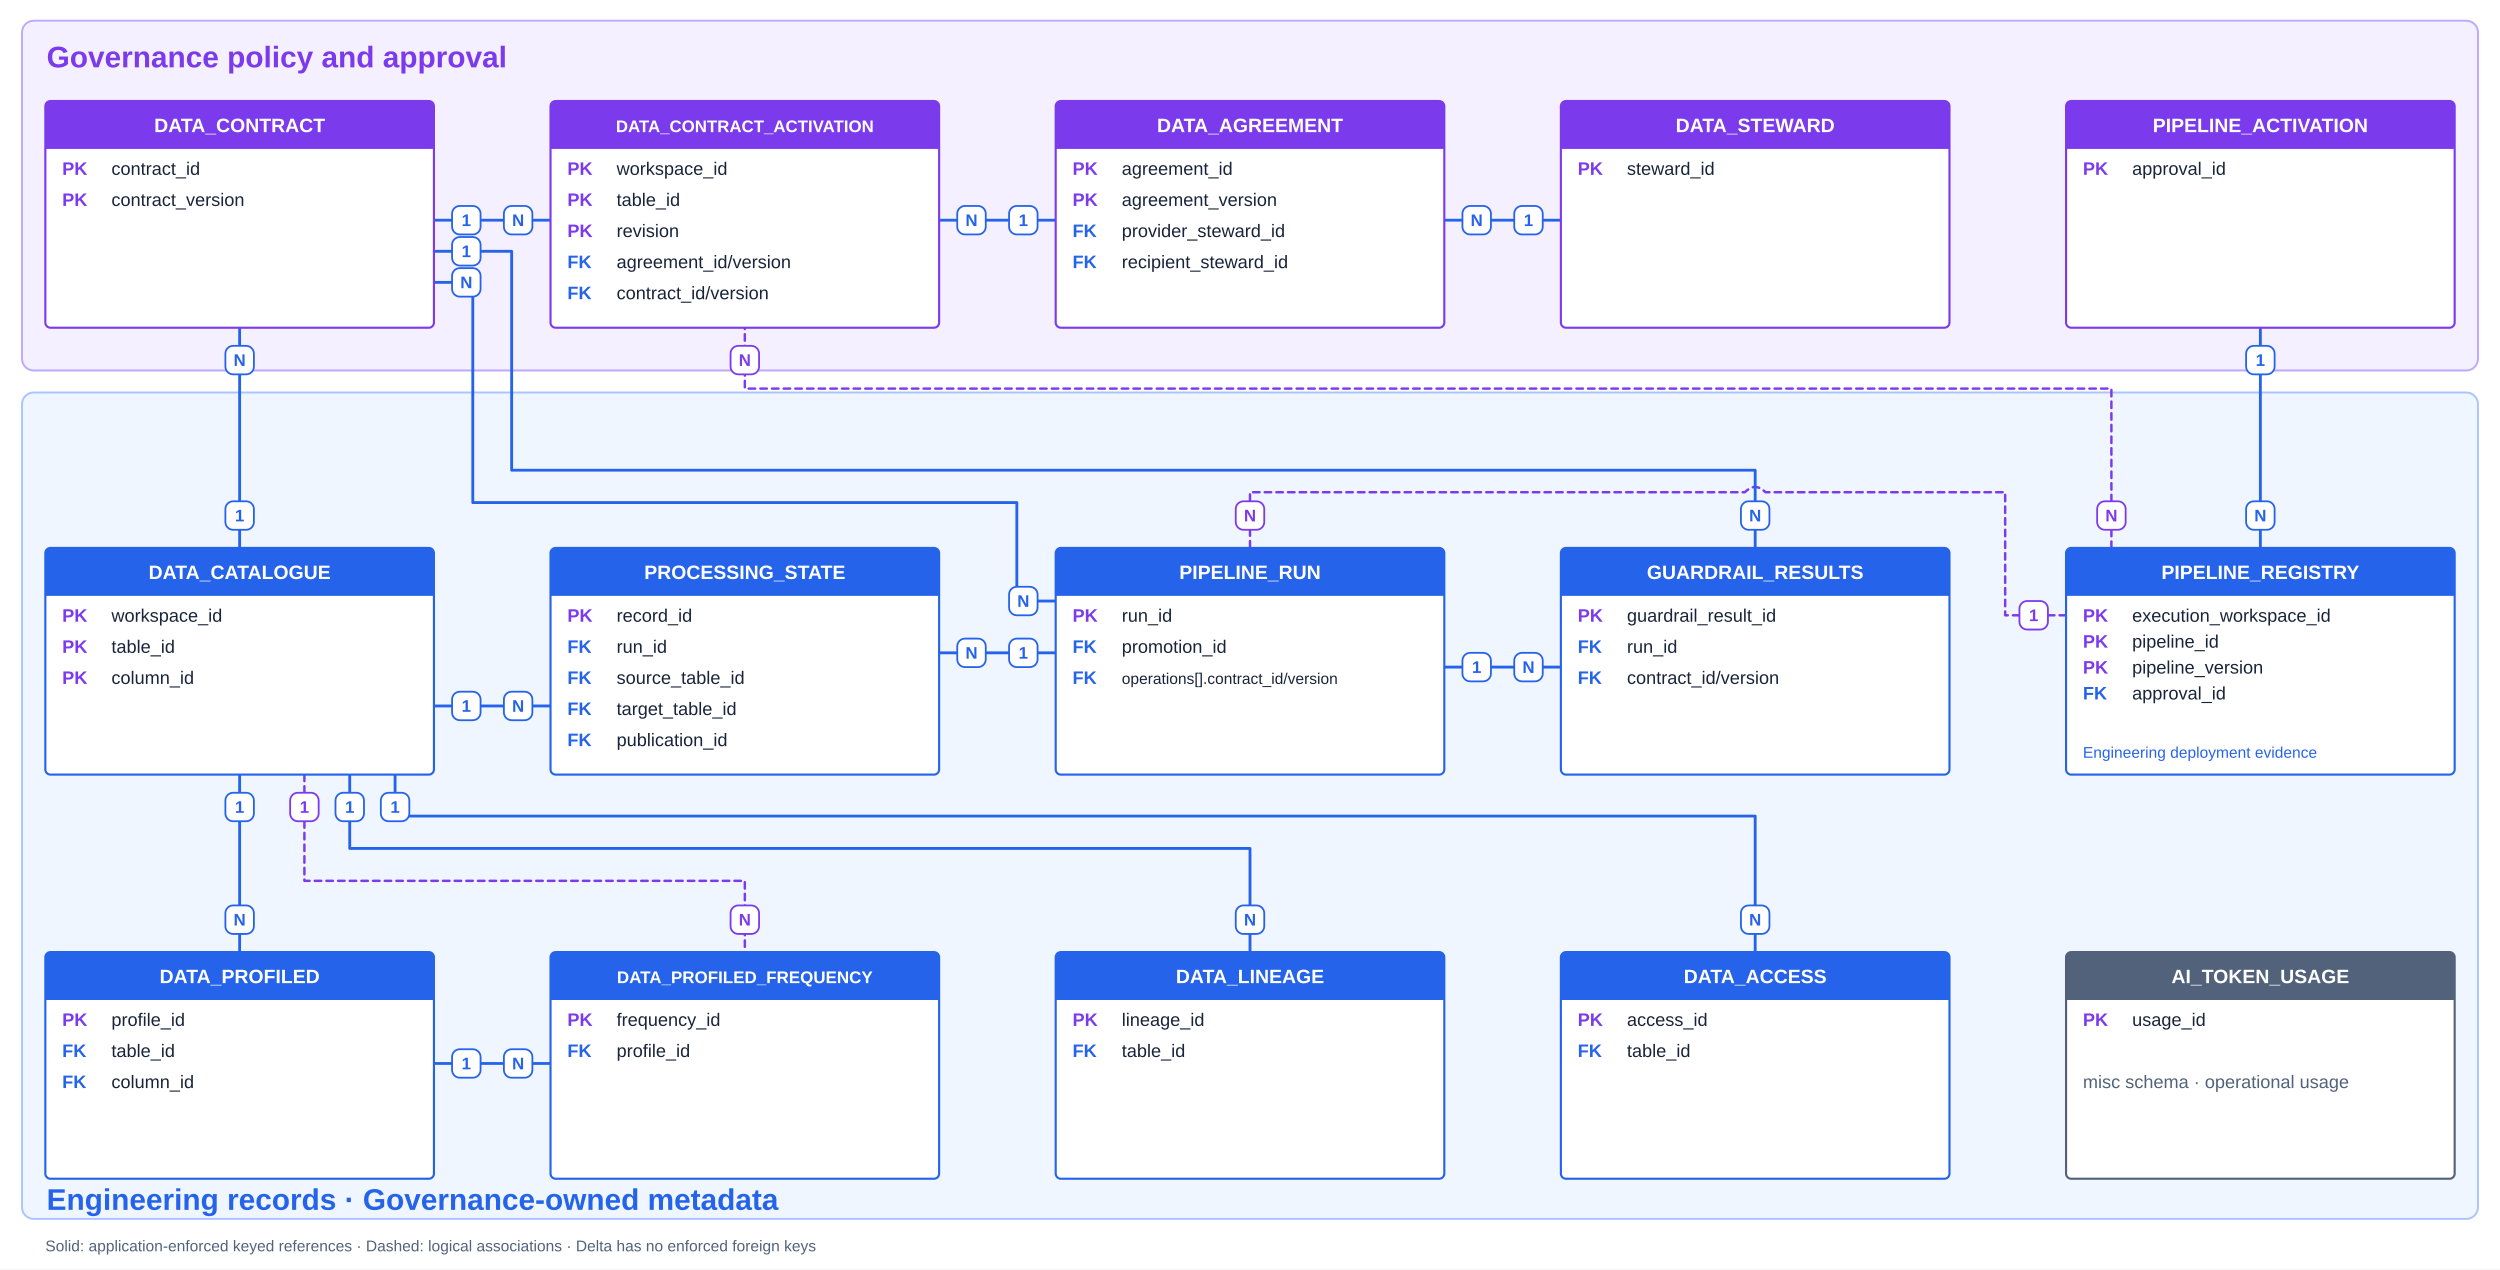
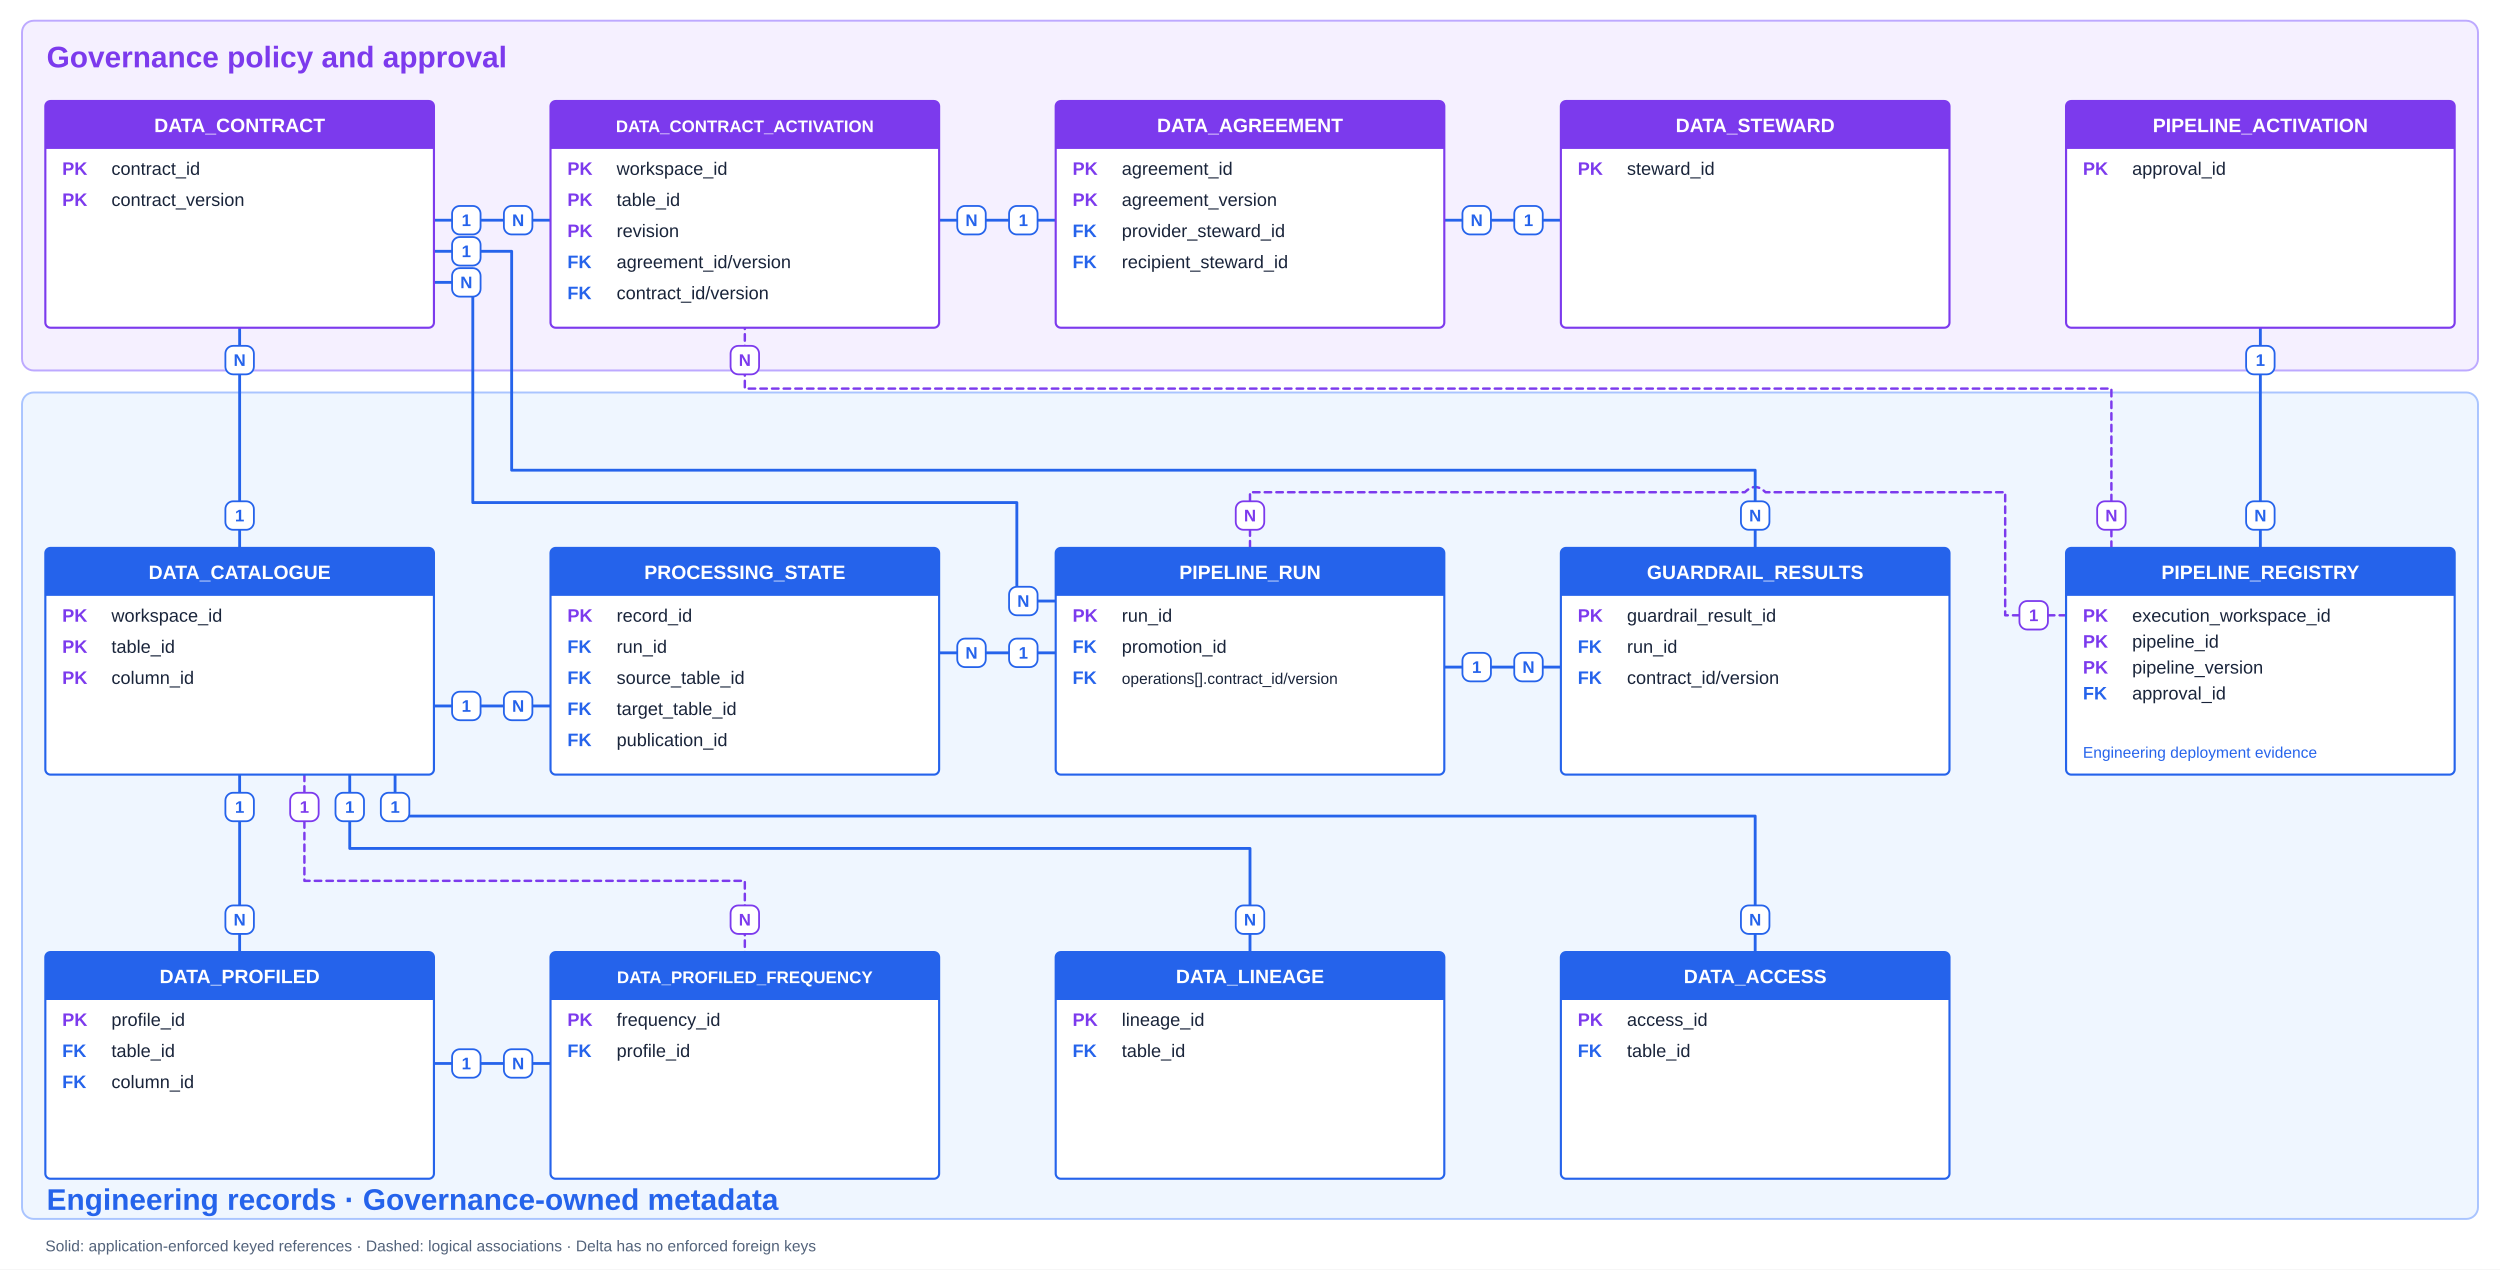
<svg xmlns="http://www.w3.org/2000/svg" xmlns:xlink="http://www.w3.org/1999/xlink" width="1930" height="980" viewBox="0 0 1930 980" role="img" aria-label="FabricOps metadata relationship diagram">
  <rect width="1930" height="980" fill="#FFFFFF" />
  <rect x="17" y="16" width="1896" height="270" rx="9" fill="#F5F0FF" stroke="#BDA9FF" stroke-width="1.5" />
  <rect x="17" y="303" width="1896" height="638" rx="9" fill="#EFF6FF" stroke="#A9C4FF" stroke-width="1.5" />
  <text x="36" y="52" font-size="23" font-family="Segoe UI, Arial, sans-serif" font-weight="700" fill="#7C3AED">Governance policy and approval</text>
  <text x="36" y="934" font-size="23" font-family="Segoe UI, Arial, sans-serif" font-weight="700" fill="#2563EB">Engineering records · Governance-owned metadata</text>
  <g id="metadata-er-relationships" aria-label="Metadata table relationships">
    <g class="metadata-er-relationship" data-from="DATA_STEWARD" data-to="DATA_AGREEMENT" data-cardinality="1-N" data-kind="physical">
      <path d="M1205 170H1115" fill="none" stroke="#2563EB" stroke-width="2.2" stroke-linecap="round" stroke-linejoin="round" />
      <rect x="1169" y="159" width="22" height="22" rx="6" fill="#FFFFFF" stroke="#2563EB" stroke-width="1.4" />
      <text x="1180" y="174.5" text-anchor="middle" font-size="13" font-weight="700" font-family="Segoe UI, Arial, sans-serif" fill="#2563EB">1</text>
      <rect x="1129" y="159" width="22" height="22" rx="6" fill="#FFFFFF" stroke="#2563EB" stroke-width="1.4" />
      <text x="1140" y="174.5" text-anchor="middle" font-size="13" font-weight="700" font-family="Segoe UI, Arial, sans-serif" fill="#2563EB">N</text>
    </g>
    <g class="metadata-er-relationship" data-from="DATA_AGREEMENT" data-to="DATA_CONTRACT_ACTIVATION" data-cardinality="1-N" data-kind="physical">
      <path d="M815 170H725" fill="none" stroke="#2563EB" stroke-width="2.2" stroke-linecap="round" stroke-linejoin="round" />
      <rect x="779" y="159" width="22" height="22" rx="6" fill="#FFFFFF" stroke="#2563EB" stroke-width="1.4" />
      <text x="790" y="174.5" text-anchor="middle" font-size="13" font-weight="700" font-family="Segoe UI, Arial, sans-serif" fill="#2563EB">1</text>
      <rect x="739" y="159" width="22" height="22" rx="6" fill="#FFFFFF" stroke="#2563EB" stroke-width="1.4" />
      <text x="750" y="174.5" text-anchor="middle" font-size="13" font-weight="700" font-family="Segoe UI, Arial, sans-serif" fill="#2563EB">N</text>
    </g>
    <g class="metadata-er-relationship" data-from="PIPELINE_ACTIVATION" data-to="PIPELINE_REGISTRY" data-cardinality="1-N" data-kind="physical">
      <path d="M1745 253V423" fill="none" stroke="#2563EB" stroke-width="2.2" stroke-linecap="round" stroke-linejoin="round" />
      <rect x="1734" y="267" width="22" height="22" rx="6" fill="#FFFFFF" stroke="#2563EB" stroke-width="1.4" />
      <text x="1745" y="282.5" text-anchor="middle" font-size="13" font-weight="700" font-family="Segoe UI, Arial, sans-serif" fill="#2563EB">1</text>
      <rect x="1734" y="387" width="22" height="22" rx="6" fill="#FFFFFF" stroke="#2563EB" stroke-width="1.4" />
      <text x="1745" y="402.5" text-anchor="middle" font-size="13" font-weight="700" font-family="Segoe UI, Arial, sans-serif" fill="#2563EB">N</text>
    </g>
    <g class="metadata-er-relationship" data-from="PIPELINE_REGISTRY" data-to="DATA_CONTRACT_ACTIVATION" data-cardinality="N-N" data-kind="logical">
      <path d="M1630 423V300H575V253" fill="none" stroke="#7C3AED" stroke-width="1.9" stroke-linecap="round" stroke-linejoin="round" stroke-dasharray="5 4" />
      <rect x="1619" y="387" width="22" height="22" rx="6" fill="#FFFFFF" stroke="#7C3AED" stroke-width="1.4" />
      <text x="1630" y="402.5" text-anchor="middle" font-size="13" font-weight="700" font-family="Segoe UI, Arial, sans-serif" fill="#7C3AED">N</text>
      <rect x="564" y="267" width="22" height="22" rx="6" fill="#FFFFFF" stroke="#7C3AED" stroke-width="1.4" />
      <text x="575" y="282.5" text-anchor="middle" font-size="13" font-weight="700" font-family="Segoe UI, Arial, sans-serif" fill="#7C3AED">N</text>
    </g>
    <g class="metadata-er-relationship" data-from="DATA_CONTRACT_ACTIVATION" data-to="DATA_CONTRACT" data-cardinality="N-1" data-kind="physical">
      <path d="M425 170H335" fill="none" stroke="#2563EB" stroke-width="2.2" stroke-linecap="round" stroke-linejoin="round" />
      <rect x="389" y="159" width="22" height="22" rx="6" fill="#FFFFFF" stroke="#2563EB" stroke-width="1.4" />
      <text x="400" y="174.5" text-anchor="middle" font-size="13" font-weight="700" font-family="Segoe UI, Arial, sans-serif" fill="#2563EB">N</text>
      <rect x="349" y="159" width="22" height="22" rx="6" fill="#FFFFFF" stroke="#2563EB" stroke-width="1.4" />
      <text x="360" y="174.5" text-anchor="middle" font-size="13" font-weight="700" font-family="Segoe UI, Arial, sans-serif" fill="#2563EB">1</text>
    </g>
    <g class="metadata-er-relationship" data-from="PIPELINE_RUN" data-to="DATA_CONTRACT" data-cardinality="N-N" data-kind="nested">
      <path d="M815 464H785V388H365V218H335" fill="none" stroke="#2563EB" stroke-width="2.2" stroke-linecap="round" stroke-linejoin="round" />
      <rect x="779" y="453" width="22" height="22" rx="6" fill="#FFFFFF" stroke="#2563EB" stroke-width="1.4" />
      <text x="790" y="468.5" text-anchor="middle" font-size="13" font-weight="700" font-family="Segoe UI, Arial, sans-serif" fill="#2563EB">N</text>
      <rect x="349" y="207" width="22" height="22" rx="6" fill="#FFFFFF" stroke="#2563EB" stroke-width="1.4" />
      <text x="360" y="222.5" text-anchor="middle" font-size="13" font-weight="700" font-family="Segoe UI, Arial, sans-serif" fill="#2563EB">N</text>
    </g>
    <g class="metadata-er-relationship" data-from="PIPELINE_REGISTRY" data-to="PIPELINE_RUN" data-cardinality="1-N" data-kind="logical">
      <path d="M1595 475H1548V380H1363Q1355 372 1347 380H965V423" fill="none" stroke="#7C3AED" stroke-width="1.9" stroke-linecap="round" stroke-linejoin="round" stroke-dasharray="5 4" />
      <rect x="1559" y="464" width="22" height="22" rx="6" fill="#FFFFFF" stroke="#7C3AED" stroke-width="1.4" />
      <text x="1570" y="479.5" text-anchor="middle" font-size="13" font-weight="700" font-family="Segoe UI, Arial, sans-serif" fill="#7C3AED">1</text>
      <rect x="954" y="387" width="22" height="22" rx="6" fill="#FFFFFF" stroke="#7C3AED" stroke-width="1.4" />
      <text x="965" y="402.5" text-anchor="middle" font-size="13" font-weight="700" font-family="Segoe UI, Arial, sans-serif" fill="#7C3AED">N</text>
    </g>
    <g class="metadata-er-relationship" data-from="DATA_CATALOGUE" data-to="DATA_CONTRACT" data-cardinality="1-N" data-kind="physical">
      <path d="M185 423V253" fill="none" stroke="#2563EB" stroke-width="2.2" stroke-linecap="round" stroke-linejoin="round" />
      <rect x="174" y="387" width="22" height="22" rx="6" fill="#FFFFFF" stroke="#2563EB" stroke-width="1.4" />
      <text x="185" y="402.5" text-anchor="middle" font-size="13" font-weight="700" font-family="Segoe UI, Arial, sans-serif" fill="#2563EB">1</text>
      <rect x="174" y="267" width="22" height="22" rx="6" fill="#FFFFFF" stroke="#2563EB" stroke-width="1.4" />
      <text x="185" y="282.5" text-anchor="middle" font-size="13" font-weight="700" font-family="Segoe UI, Arial, sans-serif" fill="#2563EB">N</text>
    </g>
    <g class="metadata-er-relationship" data-from="PIPELINE_RUN" data-to="GUARDRAIL_RESULTS" data-cardinality="1-N" data-kind="physical">
      <path d="M1115 515H1205" fill="none" stroke="#2563EB" stroke-width="2.2" stroke-linecap="round" stroke-linejoin="round" />
      <rect x="1129" y="504" width="22" height="22" rx="6" fill="#FFFFFF" stroke="#2563EB" stroke-width="1.4" />
      <text x="1140" y="519.5" text-anchor="middle" font-size="13" font-weight="700" font-family="Segoe UI, Arial, sans-serif" fill="#2563EB">1</text>
      <rect x="1169" y="504" width="22" height="22" rx="6" fill="#FFFFFF" stroke="#2563EB" stroke-width="1.4" />
      <text x="1180" y="519.5" text-anchor="middle" font-size="13" font-weight="700" font-family="Segoe UI, Arial, sans-serif" fill="#2563EB">N</text>
    </g>
    <g class="metadata-er-relationship" data-from="PIPELINE_RUN" data-to="PROCESSING_STATE" data-cardinality="1-N" data-kind="physical">
      <path d="M815 504H725" fill="none" stroke="#2563EB" stroke-width="2.2" stroke-linecap="round" stroke-linejoin="round" />
      <rect x="779" y="493" width="22" height="22" rx="6" fill="#FFFFFF" stroke="#2563EB" stroke-width="1.4" />
      <text x="790" y="508.5" text-anchor="middle" font-size="13" font-weight="700" font-family="Segoe UI, Arial, sans-serif" fill="#2563EB">1</text>
      <rect x="739" y="493" width="22" height="22" rx="6" fill="#FFFFFF" stroke="#2563EB" stroke-width="1.4" />
      <text x="750" y="508.5" text-anchor="middle" font-size="13" font-weight="700" font-family="Segoe UI, Arial, sans-serif" fill="#2563EB">N</text>
    </g>
    <g class="metadata-er-relationship" data-from="DATA_CATALOGUE" data-to="PROCESSING_STATE" data-cardinality="1-N" data-kind="physical">
      <path d="M335 545H425" fill="none" stroke="#2563EB" stroke-width="2.2" stroke-linecap="round" stroke-linejoin="round" />
      <rect x="349" y="534" width="22" height="22" rx="6" fill="#FFFFFF" stroke="#2563EB" stroke-width="1.4" />
      <text x="360" y="549.5" text-anchor="middle" font-size="13" font-weight="700" font-family="Segoe UI, Arial, sans-serif" fill="#2563EB">1</text>
      <rect x="389" y="534" width="22" height="22" rx="6" fill="#FFFFFF" stroke="#2563EB" stroke-width="1.4" />
      <text x="400" y="549.5" text-anchor="middle" font-size="13" font-weight="700" font-family="Segoe UI, Arial, sans-serif" fill="#2563EB">N</text>
    </g>
    <g class="metadata-er-relationship" data-from="DATA_CATALOGUE" data-to="DATA_PROFILED" data-cardinality="1-N" data-kind="physical">
      <path d="M185 598V735" fill="none" stroke="#2563EB" stroke-width="2.2" stroke-linecap="round" stroke-linejoin="round" />
      <rect x="174" y="612" width="22" height="22" rx="6" fill="#FFFFFF" stroke="#2563EB" stroke-width="1.4" />
      <text x="185" y="627.5" text-anchor="middle" font-size="13" font-weight="700" font-family="Segoe UI, Arial, sans-serif" fill="#2563EB">1</text>
      <rect x="174" y="699" width="22" height="22" rx="6" fill="#FFFFFF" stroke="#2563EB" stroke-width="1.4" />
      <text x="185" y="714.5" text-anchor="middle" font-size="13" font-weight="700" font-family="Segoe UI, Arial, sans-serif" fill="#2563EB">N</text>
    </g>
    <g class="metadata-er-relationship" data-from="DATA_CATALOGUE" data-to="DATA_PROFILED_FREQUENCY" data-cardinality="1-N" data-kind="logical">
      <path d="M235 598V680H575V735" fill="none" stroke="#7C3AED" stroke-width="1.9" stroke-linecap="round" stroke-linejoin="round" stroke-dasharray="5 4" />
      <rect x="224" y="612" width="22" height="22" rx="6" fill="#FFFFFF" stroke="#7C3AED" stroke-width="1.4" />
      <text x="235" y="627.5" text-anchor="middle" font-size="13" font-weight="700" font-family="Segoe UI, Arial, sans-serif" fill="#7C3AED">1</text>
      <rect x="564" y="699" width="22" height="22" rx="6" fill="#FFFFFF" stroke="#7C3AED" stroke-width="1.4" />
      <text x="575" y="714.5" text-anchor="middle" font-size="13" font-weight="700" font-family="Segoe UI, Arial, sans-serif" fill="#7C3AED">N</text>
    </g>
    <g class="metadata-er-relationship" data-from="DATA_CATALOGUE" data-to="DATA_LINEAGE" data-cardinality="1-N" data-kind="physical">
      <path d="M270 598V655H965V735" fill="none" stroke="#2563EB" stroke-width="2.2" stroke-linecap="round" stroke-linejoin="round" />
      <rect x="259" y="612" width="22" height="22" rx="6" fill="#FFFFFF" stroke="#2563EB" stroke-width="1.4" />
      <text x="270" y="627.5" text-anchor="middle" font-size="13" font-weight="700" font-family="Segoe UI, Arial, sans-serif" fill="#2563EB">1</text>
      <rect x="954" y="699" width="22" height="22" rx="6" fill="#FFFFFF" stroke="#2563EB" stroke-width="1.4" />
      <text x="965" y="714.5" text-anchor="middle" font-size="13" font-weight="700" font-family="Segoe UI, Arial, sans-serif" fill="#2563EB">N</text>
    </g>
    <g class="metadata-er-relationship" data-from="DATA_CATALOGUE" data-to="DATA_ACCESS" data-cardinality="1-N" data-kind="physical">
      <path d="M305 598V630H1355V735" fill="none" stroke="#2563EB" stroke-width="2.2" stroke-linecap="round" stroke-linejoin="round" />
      <rect x="294" y="612" width="22" height="22" rx="6" fill="#FFFFFF" stroke="#2563EB" stroke-width="1.4" />
      <text x="305" y="627.5" text-anchor="middle" font-size="13" font-weight="700" font-family="Segoe UI, Arial, sans-serif" fill="#2563EB">1</text>
      <rect x="1344" y="699" width="22" height="22" rx="6" fill="#FFFFFF" stroke="#2563EB" stroke-width="1.4" />
      <text x="1355" y="714.5" text-anchor="middle" font-size="13" font-weight="700" font-family="Segoe UI, Arial, sans-serif" fill="#2563EB">N</text>
    </g>
    <g class="metadata-er-relationship" data-from="DATA_PROFILED" data-to="DATA_PROFILED_FREQUENCY" data-cardinality="1-N" data-kind="physical">
      <path d="M335 821H425" fill="none" stroke="#2563EB" stroke-width="2.2" stroke-linecap="round" stroke-linejoin="round" />
      <rect x="349" y="810" width="22" height="22" rx="6" fill="#FFFFFF" stroke="#2563EB" stroke-width="1.4" />
      <text x="360" y="825.5" text-anchor="middle" font-size="13" font-weight="700" font-family="Segoe UI, Arial, sans-serif" fill="#2563EB">1</text>
      <rect x="389" y="810" width="22" height="22" rx="6" fill="#FFFFFF" stroke="#2563EB" stroke-width="1.4" />
      <text x="400" y="825.5" text-anchor="middle" font-size="13" font-weight="700" font-family="Segoe UI, Arial, sans-serif" fill="#2563EB">N</text>
    </g>
    <g class="metadata-er-relationship" data-from="DATA_CONTRACT" data-to="GUARDRAIL_RESULTS" data-cardinality="1-N" data-kind="physical">
      <path d="M335 194H395V363H1355V423" fill="none" stroke="#2563EB" stroke-width="2.2" stroke-linecap="round" stroke-linejoin="round" />
      <rect x="349" y="183" width="22" height="22" rx="6" fill="#FFFFFF" stroke="#2563EB" stroke-width="1.4" />
      <text x="360" y="198.5" text-anchor="middle" font-size="13" font-weight="700" font-family="Segoe UI, Arial, sans-serif" fill="#2563EB">1</text>
      <rect x="1344" y="387" width="22" height="22" rx="6" fill="#FFFFFF" stroke="#2563EB" stroke-width="1.4" />
      <text x="1355" y="402.5" text-anchor="middle" font-size="13" font-weight="700" font-family="Segoe UI, Arial, sans-serif" fill="#2563EB">N</text>
    </g>
  </g>
  <a xlink:href="https://voycepeh.github.io/FabricOps-Starter-Kit/reference/metadata/metadata_data_steward/" target="_blank">
    <rect x="1205" y="78" width="300" height="175" rx="4" fill="white" stroke="#7C3AED" stroke-width="1.65" />
    <path d="M1209 78H1501Q1505 78 1505 82V115H1205V82Q1205 78 1209 78Z" fill="#7C3AED" />
    <text x="1355" y="102" text-anchor="middle" font-size="15" font-weight="700" font-family="Segoe UI, Arial, sans-serif" fill="white">DATA_STEWARD</text>
    <text x="1218" y="135" fill="#7C3AED" font-weight="700" font-size="14" font-family="Segoe UI, Arial, sans-serif">PK</text>
    <text x="1256" y="135" fill="#19243A" font-size="14" font-family="Segoe UI, Arial, sans-serif">steward_id</text>
  </a>
  <a xlink:href="https://voycepeh.github.io/FabricOps-Starter-Kit/reference/metadata/metadata_data_agreement/" target="_blank">
    <rect x="815" y="78" width="300" height="175" rx="4" fill="white" stroke="#7C3AED" stroke-width="1.65" />
    <path d="M819 78H1111Q1115 78 1115 82V115H815V82Q815 78 819 78Z" fill="#7C3AED" />
    <text x="965" y="102" text-anchor="middle" font-size="15" font-weight="700" font-family="Segoe UI, Arial, sans-serif" fill="white">DATA_AGREEMENT</text>
    <text x="828" y="135" fill="#7C3AED" font-weight="700" font-size="14" font-family="Segoe UI, Arial, sans-serif">PK</text>
    <text x="866" y="135" fill="#19243A" font-size="14" font-family="Segoe UI, Arial, sans-serif">agreement_id</text>
    <text x="828" y="159" fill="#7C3AED" font-weight="700" font-size="14" font-family="Segoe UI, Arial, sans-serif">PK</text>
    <text x="866" y="159" fill="#19243A" font-size="14" font-family="Segoe UI, Arial, sans-serif">agreement_version</text>
    <text x="828" y="183" fill="#2563EB" font-weight="700" font-size="14" font-family="Segoe UI, Arial, sans-serif">FK</text>
    <text x="866" y="183" fill="#19243A" font-size="14" font-family="Segoe UI, Arial, sans-serif">provider_steward_id</text>
    <text x="828" y="207" fill="#2563EB" font-weight="700" font-size="14" font-family="Segoe UI, Arial, sans-serif">FK</text>
    <text x="866" y="207" fill="#19243A" font-size="14" font-family="Segoe UI, Arial, sans-serif">recipient_steward_id</text>
  </a>
  <a xlink:href="https://voycepeh.github.io/FabricOps-Starter-Kit/reference/metadata/metadata_data_contract_activation/" target="_blank">
    <rect x="425" y="78" width="300" height="175" rx="4" fill="white" stroke="#7C3AED" stroke-width="1.65" />
    <path d="M429 78H721Q725 78 725 82V115H425V82Q425 78 429 78Z" fill="#7C3AED" />
    <text x="575" y="102" text-anchor="middle" font-size="13" font-weight="700" font-family="Segoe UI, Arial, sans-serif" fill="white">DATA_CONTRACT_ACTIVATION</text>
    <text x="438" y="135" fill="#7C3AED" font-weight="700" font-size="14" font-family="Segoe UI, Arial, sans-serif">PK</text>
    <text x="476" y="135" fill="#19243A" font-size="14" font-family="Segoe UI, Arial, sans-serif">workspace_id</text>
    <text x="438" y="159" fill="#7C3AED" font-weight="700" font-size="14" font-family="Segoe UI, Arial, sans-serif">PK</text>
    <text x="476" y="159" fill="#19243A" font-size="14" font-family="Segoe UI, Arial, sans-serif">table_id</text>
    <text x="438" y="183" fill="#7C3AED" font-weight="700" font-size="14" font-family="Segoe UI, Arial, sans-serif">PK</text>
    <text x="476" y="183" fill="#19243A" font-size="14" font-family="Segoe UI, Arial, sans-serif">revision</text>
    <text x="438" y="207" fill="#2563EB" font-weight="700" font-size="14" font-family="Segoe UI, Arial, sans-serif">FK</text>
    <text x="476" y="207" fill="#19243A" font-size="14" font-family="Segoe UI, Arial, sans-serif">agreement_id/version</text>
    <text x="438" y="231" fill="#2563EB" font-weight="700" font-size="14" font-family="Segoe UI, Arial, sans-serif">FK</text>
    <text x="476" y="231" fill="#19243A" font-size="14" font-family="Segoe UI, Arial, sans-serif">contract_id/version</text>
  </a>
  <a xlink:href="https://voycepeh.github.io/FabricOps-Starter-Kit/reference/metadata/metadata_data_contract/" target="_blank">
    <rect x="35" y="78" width="300" height="175" rx="4" fill="white" stroke="#7C3AED" stroke-width="1.65" />
    <path d="M39 78H331Q335 78 335 82V115H35V82Q35 78 39 78Z" fill="#7C3AED" />
    <text x="185" y="102" text-anchor="middle" font-size="15" font-weight="700" font-family="Segoe UI, Arial, sans-serif" fill="white">DATA_CONTRACT</text>
    <text x="48" y="135" fill="#7C3AED" font-weight="700" font-size="14" font-family="Segoe UI, Arial, sans-serif">PK</text>
    <text x="86" y="135" fill="#19243A" font-size="14" font-family="Segoe UI, Arial, sans-serif">contract_id</text>
    <text x="48" y="159" fill="#7C3AED" font-weight="700" font-size="14" font-family="Segoe UI, Arial, sans-serif">PK</text>
    <text x="86" y="159" fill="#19243A" font-size="14" font-family="Segoe UI, Arial, sans-serif">contract_version</text>
  </a>
  <a xlink:href="https://voycepeh.github.io/FabricOps-Starter-Kit/reference/metadata/metadata_guardrail_results/" target="_blank">
    <rect x="1205" y="423" width="300" height="175" rx="4" fill="white" stroke="#2563EB" stroke-width="1.65" />
    <path d="M1209 423H1501Q1505 423 1505 427V460H1205V427Q1205 423 1209 423Z" fill="#2563EB" />
    <text x="1355" y="447" text-anchor="middle" font-size="15" font-weight="700" font-family="Segoe UI, Arial, sans-serif" fill="white">GUARDRAIL_RESULTS</text>
    <text x="1218" y="480" fill="#7C3AED" font-weight="700" font-size="14" font-family="Segoe UI, Arial, sans-serif">PK</text>
    <text x="1256" y="480" fill="#19243A" font-size="14" font-family="Segoe UI, Arial, sans-serif">guardrail_result_id</text>
    <text x="1218" y="504" fill="#2563EB" font-weight="700" font-size="14" font-family="Segoe UI, Arial, sans-serif">FK</text>
    <text x="1256" y="504" fill="#19243A" font-size="14" font-family="Segoe UI, Arial, sans-serif">run_id</text>
    <text x="1218" y="528" fill="#2563EB" font-weight="700" font-size="14" font-family="Segoe UI, Arial, sans-serif">FK</text>
    <text x="1256" y="528" fill="#19243A" font-size="14" font-family="Segoe UI, Arial, sans-serif">contract_id/version</text>
  </a>
  <a xlink:href="https://voycepeh.github.io/FabricOps-Starter-Kit/reference/metadata/metadata_pipeline_run/" target="_blank">
    <rect x="815" y="423" width="300" height="175" rx="4" fill="white" stroke="#2563EB" stroke-width="1.65" />
    <path d="M819 423H1111Q1115 423 1115 427V460H815V427Q815 423 819 423Z" fill="#2563EB" />
    <text x="965" y="447" text-anchor="middle" font-size="15" font-weight="700" font-family="Segoe UI, Arial, sans-serif" fill="white">PIPELINE_RUN</text>
    <text x="828" y="480" fill="#7C3AED" font-weight="700" font-size="14" font-family="Segoe UI, Arial, sans-serif">PK</text>
    <text x="866" y="480" fill="#19243A" font-size="14" font-family="Segoe UI, Arial, sans-serif">run_id</text>
    <text x="828" y="504" fill="#2563EB" font-weight="700" font-size="14" font-family="Segoe UI, Arial, sans-serif">FK</text>
    <text x="866" y="504" fill="#19243A" font-size="14" font-family="Segoe UI, Arial, sans-serif">promotion_id</text>
    <text x="828" y="528" fill="#2563EB" font-weight="700" font-size="14" font-family="Segoe UI, Arial, sans-serif">FK</text>
    <text x="866" y="528" fill="#19243A" font-size="12" font-family="Segoe UI, Arial, sans-serif">operations[].contract_id/version</text>
  </a>
  <a xlink:href="https://voycepeh.github.io/FabricOps-Starter-Kit/reference/metadata/metadata_processing_state/" target="_blank">
    <rect x="425" y="423" width="300" height="175" rx="4" fill="white" stroke="#2563EB" stroke-width="1.65" />
    <path d="M429 423H721Q725 423 725 427V460H425V427Q425 423 429 423Z" fill="#2563EB" />
    <text x="575" y="447" text-anchor="middle" font-size="15" font-weight="700" font-family="Segoe UI, Arial, sans-serif" fill="white">PROCESSING_STATE</text>
    <text x="438" y="480" fill="#7C3AED" font-weight="700" font-size="14" font-family="Segoe UI, Arial, sans-serif">PK</text>
    <text x="476" y="480" fill="#19243A" font-size="14" font-family="Segoe UI, Arial, sans-serif">record_id</text>
    <text x="438" y="504" fill="#2563EB" font-weight="700" font-size="14" font-family="Segoe UI, Arial, sans-serif">FK</text>
    <text x="476" y="504" fill="#19243A" font-size="14" font-family="Segoe UI, Arial, sans-serif">run_id</text>
    <text x="438" y="528" fill="#2563EB" font-weight="700" font-size="14" font-family="Segoe UI, Arial, sans-serif">FK</text>
    <text x="476" y="528" fill="#19243A" font-size="14" font-family="Segoe UI, Arial, sans-serif">source_table_id</text>
    <text x="438" y="552" fill="#2563EB" font-weight="700" font-size="14" font-family="Segoe UI, Arial, sans-serif">FK</text>
    <text x="476" y="552" fill="#19243A" font-size="14" font-family="Segoe UI, Arial, sans-serif">target_table_id</text>
    <text x="438" y="576" fill="#2563EB" font-weight="700" font-size="14" font-family="Segoe UI, Arial, sans-serif">FK</text>
    <text x="476" y="576" fill="#19243A" font-size="14" font-family="Segoe UI, Arial, sans-serif">publication_id</text>
  </a>
  <a xlink:href="https://voycepeh.github.io/FabricOps-Starter-Kit/reference/metadata/metadata_data_catalogue/" target="_blank">
    <rect x="35" y="423" width="300" height="175" rx="4" fill="white" stroke="#2563EB" stroke-width="1.65" />
    <path d="M39 423H331Q335 423 335 427V460H35V427Q35 423 39 423Z" fill="#2563EB" />
    <text x="185" y="447" text-anchor="middle" font-size="15" font-weight="700" font-family="Segoe UI, Arial, sans-serif" fill="white">DATA_CATALOGUE</text>
    <text x="48" y="480" fill="#7C3AED" font-weight="700" font-size="14" font-family="Segoe UI, Arial, sans-serif">PK</text>
    <text x="86" y="480" fill="#19243A" font-size="14" font-family="Segoe UI, Arial, sans-serif">workspace_id</text>
    <text x="48" y="504" fill="#7C3AED" font-weight="700" font-size="14" font-family="Segoe UI, Arial, sans-serif">PK</text>
    <text x="86" y="504" fill="#19243A" font-size="14" font-family="Segoe UI, Arial, sans-serif">table_id</text>
    <text x="48" y="528" fill="#7C3AED" font-weight="700" font-size="14" font-family="Segoe UI, Arial, sans-serif">PK</text>
    <text x="86" y="528" fill="#19243A" font-size="14" font-family="Segoe UI, Arial, sans-serif">column_id</text>
  </a>
  <a xlink:href="https://voycepeh.github.io/FabricOps-Starter-Kit/reference/metadata/metadata_data_profiled_frequency/" target="_blank" transform="translate(0 -80)">
    <rect x="425" y="815" width="300" height="175" rx="4" fill="white" stroke="#2563EB" stroke-width="1.65" />
    <path d="M429 815H721Q725 815 725 819V852H425V819Q425 815 429 815Z" fill="#2563EB" />
    <text x="575" y="839" text-anchor="middle" font-size="13.1" font-weight="700" font-family="Segoe UI, Arial, sans-serif" fill="white">DATA_PROFILED_FREQUENCY</text>
    <text x="438" y="872" fill="#7C3AED" font-weight="700" font-size="14" font-family="Segoe UI, Arial, sans-serif">PK</text>
    <text x="476" y="872" fill="#19243A" font-size="14" font-family="Segoe UI, Arial, sans-serif">frequency_id</text>
    <text x="438" y="896" fill="#2563EB" font-weight="700" font-size="14" font-family="Segoe UI, Arial, sans-serif">FK</text>
    <text x="476" y="896" fill="#19243A" font-size="14" font-family="Segoe UI, Arial, sans-serif">profile_id</text>
  </a>
  <a xlink:href="https://voycepeh.github.io/FabricOps-Starter-Kit/reference/metadata/metadata_data_profiled/" target="_blank" transform="translate(0 -80)">
    <rect x="35" y="815" width="300" height="175" rx="4" fill="white" stroke="#2563EB" stroke-width="1.65" />
    <path d="M39 815H331Q335 815 335 819V852H35V819Q35 815 39 815Z" fill="#2563EB" />
    <text x="185" y="839" text-anchor="middle" font-size="15" font-weight="700" font-family="Segoe UI, Arial, sans-serif" fill="white">DATA_PROFILED</text>
    <text x="48" y="872" fill="#7C3AED" font-weight="700" font-size="14" font-family="Segoe UI, Arial, sans-serif">PK</text>
    <text x="86" y="872" fill="#19243A" font-size="14" font-family="Segoe UI, Arial, sans-serif">profile_id</text>
    <text x="48" y="896" fill="#2563EB" font-weight="700" font-size="14" font-family="Segoe UI, Arial, sans-serif">FK</text>
    <text x="86" y="896" fill="#19243A" font-size="14" font-family="Segoe UI, Arial, sans-serif">table_id</text>
    <text x="48" y="920" fill="#2563EB" font-weight="700" font-size="14" font-family="Segoe UI, Arial, sans-serif">FK</text>
    <text x="86" y="920" fill="#19243A" font-size="14" font-family="Segoe UI, Arial, sans-serif">column_id</text>
  </a>
  <a xlink:href="https://voycepeh.github.io/FabricOps-Starter-Kit/reference/metadata/metadata_data_lineage/" target="_blank" transform="translate(0 -80)">
    <rect x="815" y="815" width="300" height="175" rx="4" fill="white" stroke="#2563EB" stroke-width="1.65" />
    <path d="M819 815H1111Q1115 815 1115 819V852H815V819Q815 815 819 815Z" fill="#2563EB" />
    <text x="965" y="839" text-anchor="middle" font-size="15" font-weight="700" font-family="Segoe UI, Arial, sans-serif" fill="white">DATA_LINEAGE</text>
    <text x="828" y="872" fill="#7C3AED" font-weight="700" font-size="14" font-family="Segoe UI, Arial, sans-serif">PK</text>
    <text x="866" y="872" fill="#19243A" font-size="14" font-family="Segoe UI, Arial, sans-serif">lineage_id</text>
    <text x="828" y="896" fill="#2563EB" font-weight="700" font-size="14" font-family="Segoe UI, Arial, sans-serif">FK</text>
    <text x="866" y="896" fill="#19243A" font-size="14" font-family="Segoe UI, Arial, sans-serif">table_id</text>
  </a>
  <a xlink:href="https://voycepeh.github.io/FabricOps-Starter-Kit/reference/metadata/metadata_data_access/" target="_blank" transform="translate(0 -80)">
    <rect x="1205" y="815" width="300" height="175" rx="4" fill="white" stroke="#2563EB" stroke-width="1.65" />
    <path d="M1209 815H1501Q1505 815 1505 819V852H1205V819Q1205 815 1209 815Z" fill="#2563EB" />
    <text x="1355" y="839" text-anchor="middle" font-size="15" font-weight="700" font-family="Segoe UI, Arial, sans-serif" fill="white">DATA_ACCESS</text>
    <text x="1218" y="872" fill="#7C3AED" font-weight="700" font-size="14" font-family="Segoe UI, Arial, sans-serif">PK</text>
    <text x="1256" y="872" fill="#19243A" font-size="14" font-family="Segoe UI, Arial, sans-serif">access_id</text>
    <text x="1218" y="896" fill="#2563EB" font-weight="700" font-size="14" font-family="Segoe UI, Arial, sans-serif">FK</text>
    <text x="1256" y="896" fill="#19243A" font-size="14" font-family="Segoe UI, Arial, sans-serif">table_id</text>
  </a>
  <a xlink:href="https://voycepeh.github.io/FabricOps-Starter-Kit/reference/metadata/metadata_pipeline_activation/" target="_blank">
    <rect x="1595" y="78" width="300" height="175" rx="4" fill="white" stroke="#7C3AED" stroke-width="1.65" />
    <path d="M1599 78H1891Q1895 78 1895 82V115H1595V82Q1595 78 1599 78Z" fill="#7C3AED" />
    <text x="1745" y="102" text-anchor="middle" font-size="15" font-weight="700" font-family="Segoe UI, Arial, sans-serif" fill="white">PIPELINE_ACTIVATION</text>
    <text x="1608" y="135" fill="#7C3AED" font-weight="700" font-size="14" font-family="Segoe UI, Arial, sans-serif">PK</text>
    <text x="1646" y="135" fill="#19243A" font-size="14" font-family="Segoe UI, Arial, sans-serif">approval_id</text>
  </a>
  <a xlink:href="https://voycepeh.github.io/FabricOps-Starter-Kit/reference/metadata/metadata_pipeline_registry/" target="_blank">
    <rect x="1595" y="423" width="300" height="175" rx="4" fill="white" stroke="#2563EB" stroke-width="1.65" />
    <path d="M1599 423H1891Q1895 423 1895 427V460H1595V427Q1595 423 1599 423Z" fill="#2563EB" />
    <text x="1745" y="447" text-anchor="middle" font-size="15" font-weight="700" font-family="Segoe UI, Arial, sans-serif" fill="white">PIPELINE_REGISTRY</text>
    <text x="1608" y="480" fill="#7C3AED" font-weight="700" font-size="14" font-family="Segoe UI, Arial, sans-serif">PK</text>
    <text x="1646" y="480" fill="#19243A" font-size="14" font-family="Segoe UI, Arial, sans-serif">execution_workspace_id</text>
    <text x="1608" y="500" fill="#7C3AED" font-weight="700" font-size="14" font-family="Segoe UI, Arial, sans-serif">PK</text>
    <text x="1646" y="500" fill="#19243A" font-size="14" font-family="Segoe UI, Arial, sans-serif">pipeline_id</text>
    <text x="1608" y="520" fill="#7C3AED" font-weight="700" font-size="14" font-family="Segoe UI, Arial, sans-serif">PK</text>
    <text x="1646" y="520" fill="#19243A" font-size="14" font-family="Segoe UI, Arial, sans-serif">pipeline_version</text>
    <text x="1608" y="540" fill="#2563EB" font-weight="700" font-size="14" font-family="Segoe UI, Arial, sans-serif">FK</text>
    <text x="1646" y="540" fill="#19243A" font-size="14" font-family="Segoe UI, Arial, sans-serif">approval_id</text>
    <text x="1608" y="585" fill="#2563EB" font-size="12" font-family="Segoe UI, Arial, sans-serif">Engineering deployment evidence</text>
  </a>
-   <a xlink:href="https://voycepeh.github.io/FabricOps-Starter-Kit/reference/metadata/metadata_ai_token_usage/" target="_blank">
-     <rect x="1595" y="735" width="300" height="175" rx="4" fill="white" stroke="#52627A" stroke-width="1.65" />
-     <path d="M1599 735H1891Q1895 735 1895 739V772H1595V739Q1595 735 1599 735Z" fill="#52627A" />
-     <text x="1745" y="759" text-anchor="middle" font-size="15" font-weight="700" font-family="Segoe UI, Arial, sans-serif" fill="white">AI_TOKEN_USAGE</text>
-     <text x="1608" y="792" fill="#7C3AED" font-weight="700" font-size="14" font-family="Segoe UI, Arial, sans-serif">PK</text>
-     <text x="1646" y="792" fill="#19243A" font-size="14" font-family="Segoe UI, Arial, sans-serif">usage_id</text>
-     <text x="1608" y="840" fill="#52627A" font-size="14" font-family="Segoe UI, Arial, sans-serif">misc schema · operational usage</text>
-   </a>
  <text x="35" y="966" font-size="12" font-family="Segoe UI, Arial, sans-serif" fill="#52627A">Solid: application-enforced keyed references · Dashed: logical associations · Delta has no enforced foreign keys</text>
</svg>
